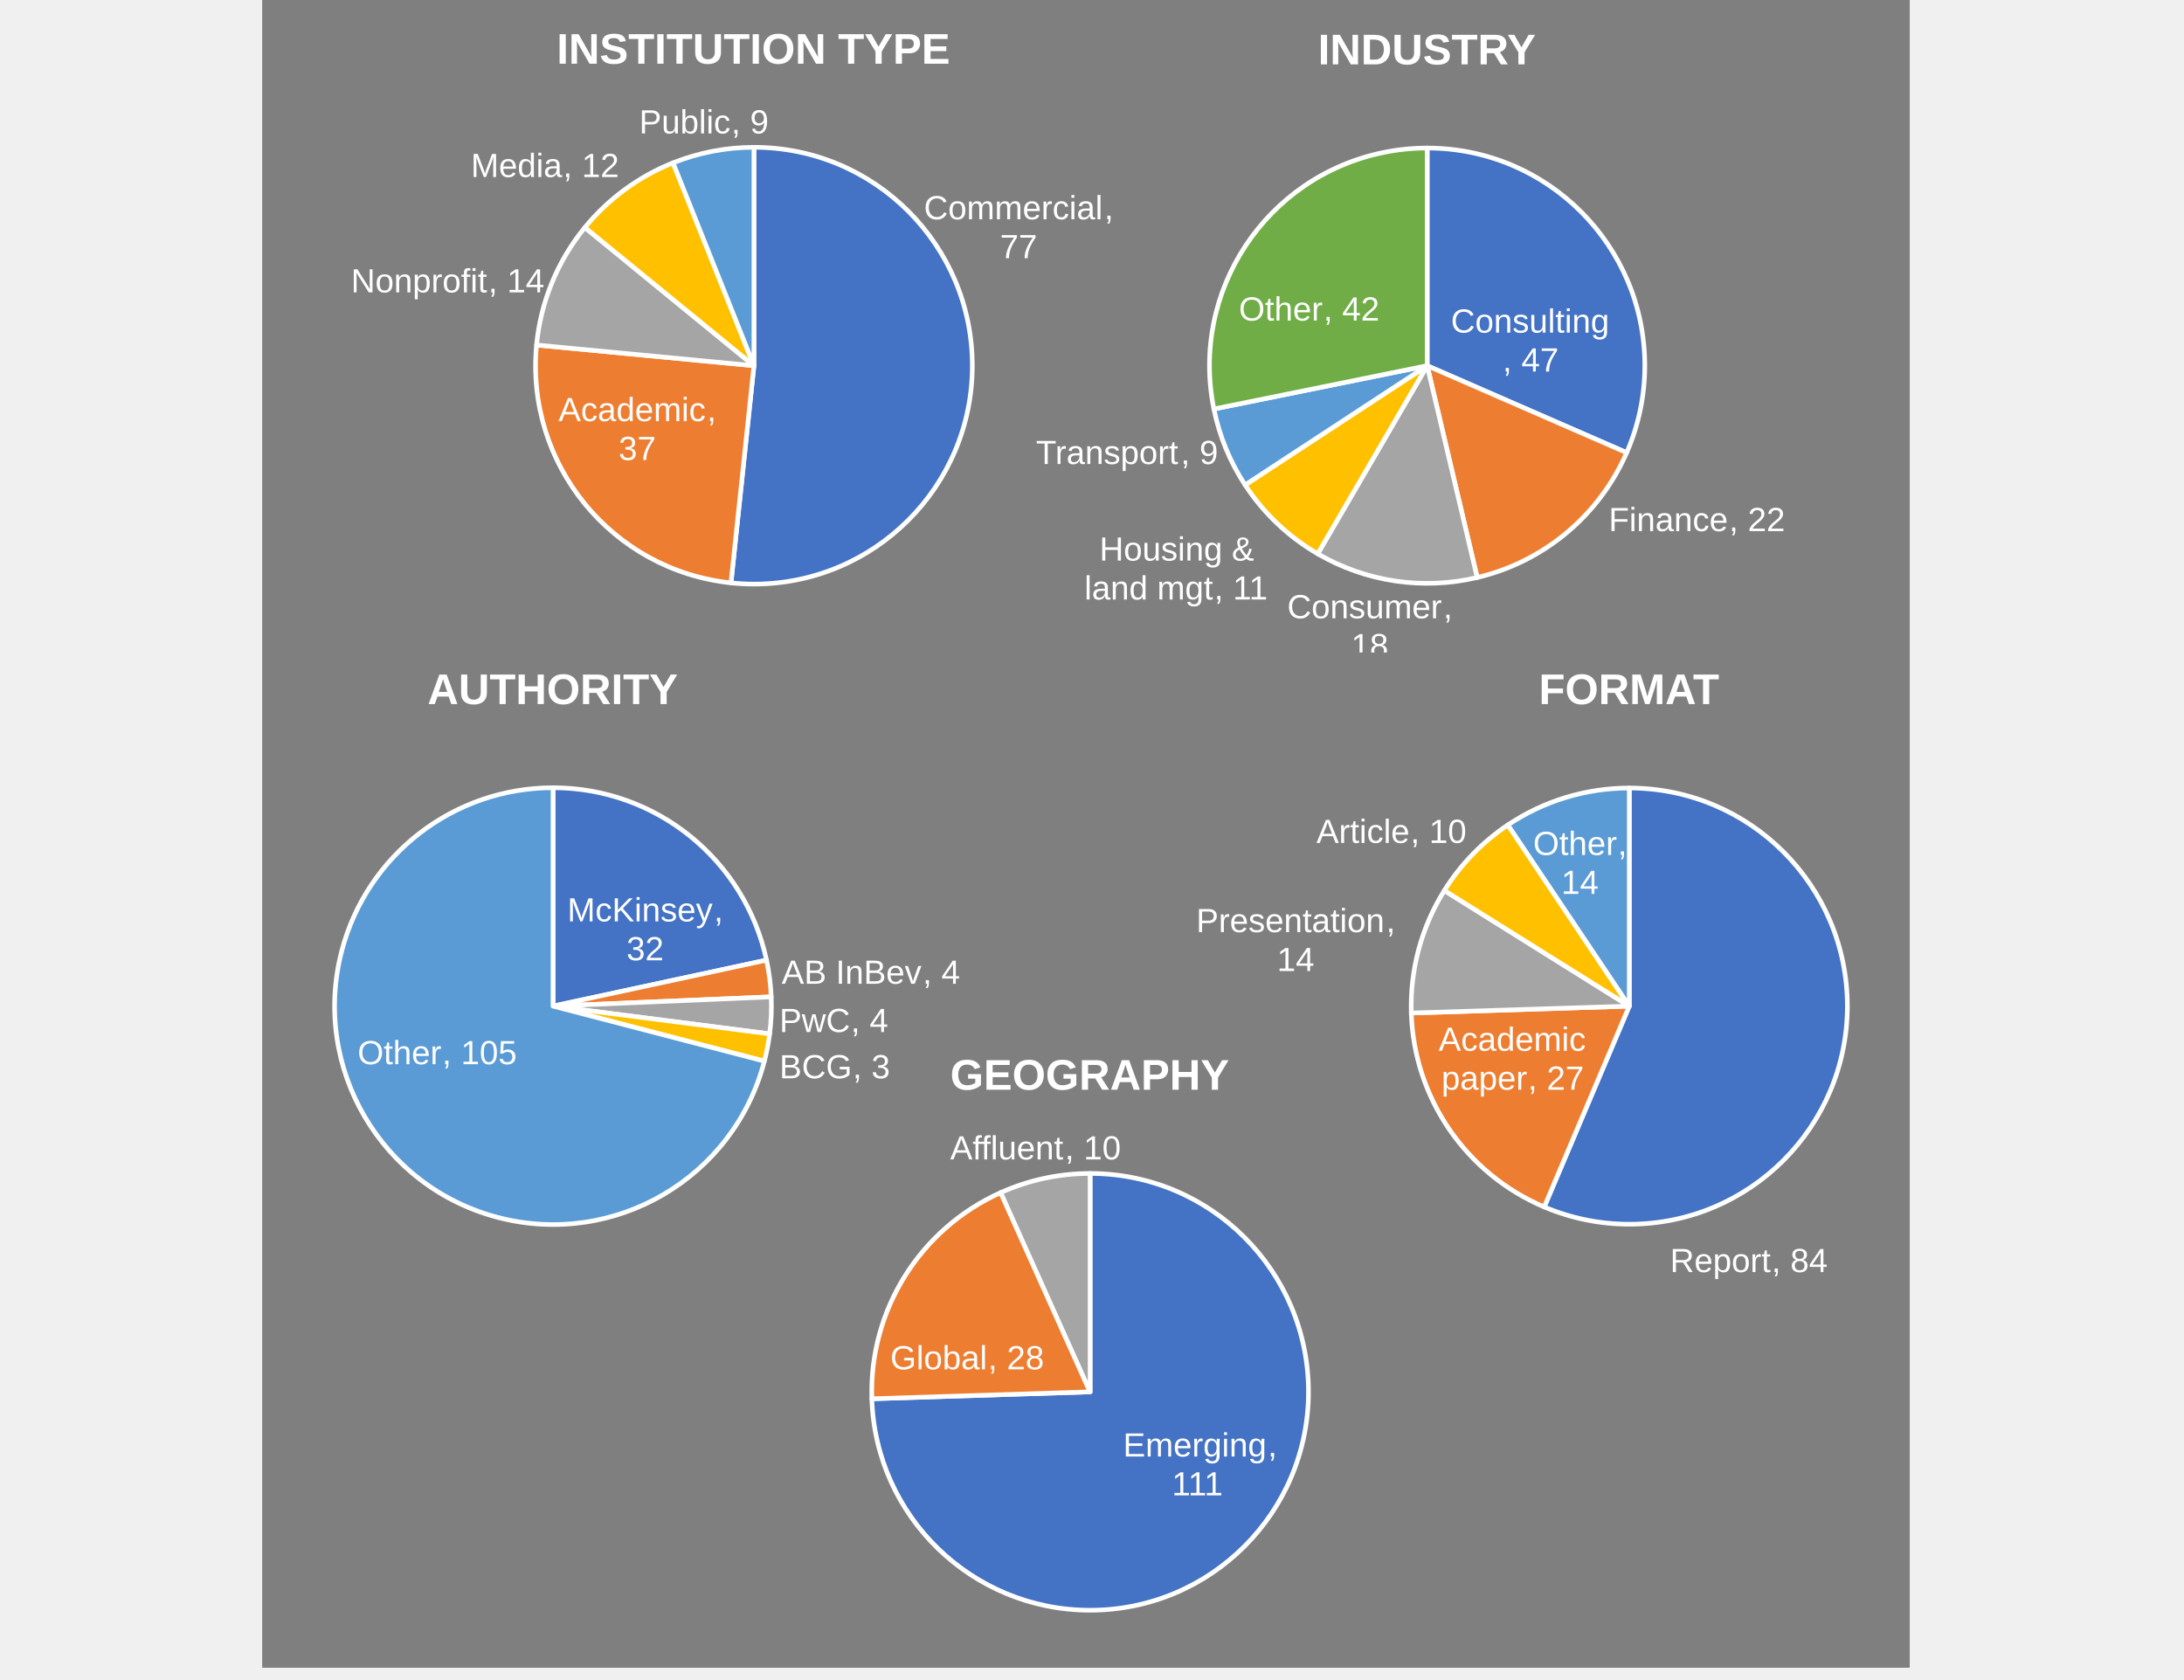
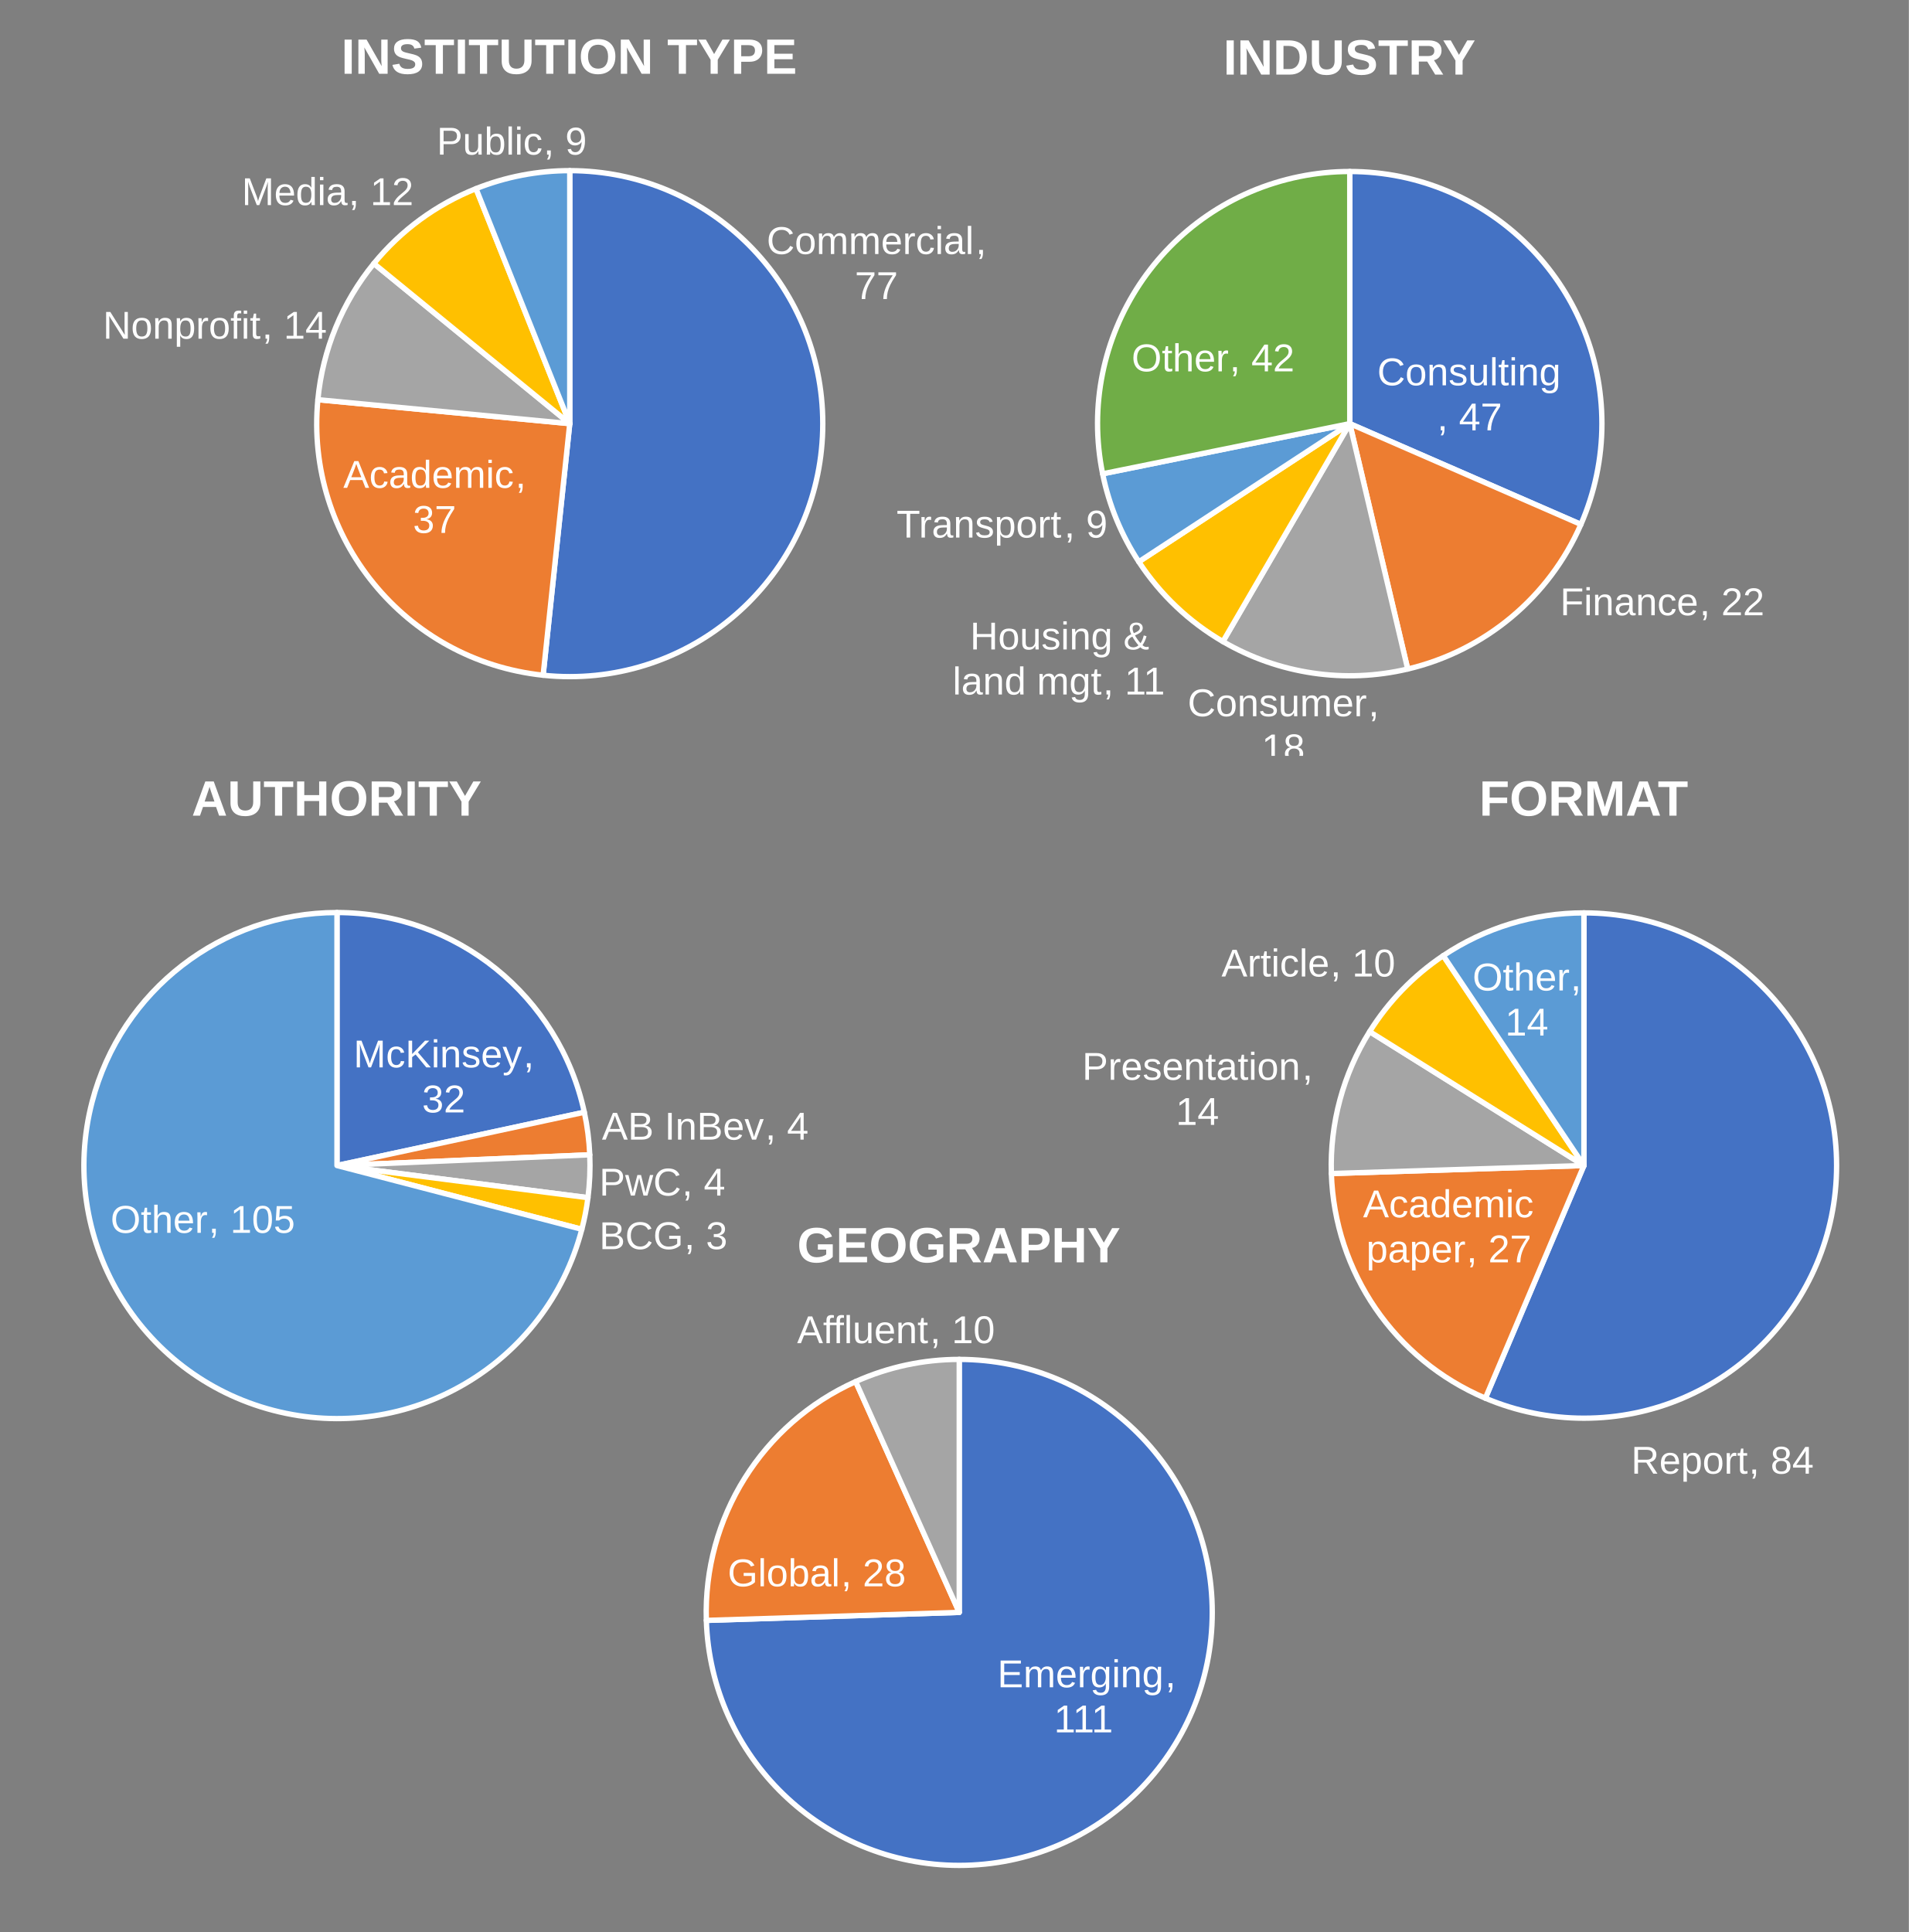
- <svg xmlns="http://www.w3.org/2000/svg" width="3257" height="2505" xml:space="preserve" overflow="hidden">
-   <defs>
+ <svg xmlns="http://www.w3.org/2000/svg" width="650.081mm" height="658.019mm" viewBox="0 0 650.081 658.019" version="1.1" id="svg1">
+   <defs id="defs1">
    <clipPath id="clip0">
-       <rect x="-382" y="134" width="3257" height="2505" />
+       <rect x="-382" y="134" width="3257" height="2505" id="rect1" />
    </clipPath>
    <clipPath id="clip1">
-       <rect x="918" y="135" width="1655" height="972" />
+       <rect x="918" y="135" width="1655" height="972" id="rect2" />
+     </clipPath>
+     <clipPath id="clip0-2">
+       <rect x="-382" y="134" width="3257" height="2505" id="rect1-4" />
+     </clipPath>
+     <clipPath id="clip1-5">
+       <rect x="918" y="135" width="1655" height="972" id="rect2-5" />
    </clipPath>
  </defs>
-   <g clip-path="url(#clip0)" transform="translate(382 -134)">
-     <rect x="9" y="134" width="2457" height="2487" fill="#7F7F7F" />
-     <g>
-       <path d="M1746.33 354.766C1925.58 354.766 2070.9 500.08 2070.9 679.334 2070.9 723.973 2061.69 768.132 2043.85 809.051L1746.33 679.334Z" stroke="#FFFFFF" stroke-width="6.875" stroke-linejoin="round" stroke-miterlimit="10" fill="#4472C4" fill-rule="evenodd" />
-     </g>
-     <g>
-       <path d="M2043.85 809.051C2003 902.742 1920.4 971.718 1820.93 995.211L1746.33 679.334Z" stroke="#FFFFFF" stroke-width="6.875" stroke-linejoin="round" stroke-miterlimit="10" fill="#ED7D31" fill-rule="evenodd" />
-     </g>
-     <g>
-       <path d="M1820.93 995.211C1740.04 1014.32 1654.9 1001.66 1583.06 959.846L1746.33 679.334Z" stroke="#FFFFFF" stroke-width="6.875" stroke-linejoin="round" stroke-miterlimit="10" fill="#A5A5A5" fill-rule="evenodd" />
-     </g>
-     <g>
-       <path d="M1583.06 959.846C1539.49 934.487 1502.43 899.329 1474.81 857.157L1746.33 679.334Z" stroke="#FFFFFF" stroke-width="6.875" stroke-linejoin="round" stroke-miterlimit="10" fill="#FFC000" fill-rule="evenodd" />
-     </g>
-     <g>
-       <path d="M1474.81 857.157C1452.24 822.704 1436.44 784.272 1428.25 743.912L1746.33 679.334Z" stroke="#FFFFFF" stroke-width="6.875" stroke-linejoin="round" stroke-miterlimit="10" fill="#5B9BD5" fill-rule="evenodd" />
-     </g>
-     <g>
-       <path d="M1428.25 743.912C1392.58 568.241 1506.08 396.92 1681.75 361.255 1703.01 356.939 1724.64 354.765 1746.33 354.765L1746.33 679.334Z" stroke="#FFFFFF" stroke-width="6.875" stroke-linejoin="round" stroke-miterlimit="10" fill="#70AD47" fill-rule="evenodd" />
-     </g>
-     <g>
-       <text fill="#FFFFFF" font-family="Arial,Arial_MSFontService,sans-serif" font-weight="400" font-size="50" transform="matrix(1 0 0 1 1781.72 630)">Consulting</text>
-     </g>
-     <g>
-       <text fill="#FFFFFF" font-family="Arial,Arial_MSFontService,sans-serif" font-weight="400" font-size="50" transform="matrix(1 0 0 1 1858.82 688)">, </text>
-     </g>
-     <g>
-       <text fill="#FFFFFF" font-family="Arial,Arial_MSFontService,sans-serif" font-weight="400" font-size="50" transform="matrix(1 0 0 1 1886.82 688)">47</text>
-     </g>
-     <g>
-       <text fill="#FFFFFF" font-family="Arial,Arial_MSFontService,sans-serif" font-weight="400" font-size="50" transform="matrix(1 0 0 1 2017.07 926)">Finance</text>
-     </g>
-     <g>
-       <text fill="#FFFFFF" font-family="Arial,Arial_MSFontService,sans-serif" font-weight="400" font-size="50" transform="matrix(1 0 0 1 2196.48 926)">, </text>
-     </g>
-     <g>
-       <text fill="#FFFFFF" font-family="Arial,Arial_MSFontService,sans-serif" font-weight="400" font-size="50" transform="matrix(1 0 0 1 2224.49 926)">22</text>
-     </g>
-     <g>
-       <text fill="#FFFFFF" font-family="Arial,Arial_MSFontService,sans-serif" font-weight="400" font-size="50" transform="matrix(1 0 0 1 1537.66 1056)">Consumer</text>
-     </g>
-     <g>
-       <text fill="#FFFFFF" font-family="Arial,Arial_MSFontService,sans-serif" font-weight="400" font-size="50" transform="matrix(1 0 0 1 1770.29 1056)">, </text>
-     </g>
-     <g clip-path="url(#clip1)">
-       <text fill="#FFFFFF" font-family="Arial,Arial_MSFontService,sans-serif" font-weight="400" font-size="50" transform="matrix(1 0 0 1 1632.93 1114)">18</text>
-     </g>
-     <g>
-       <text fill="#FFFFFF" font-family="Arial,Arial_MSFontService,sans-serif" font-weight="400" font-size="50" transform="matrix(1 0 0 1 1257.6 970)">Housing &amp; </text>
-     </g>
-     <g>
-       <text fill="#FFFFFF" font-family="Arial,Arial_MSFontService,sans-serif" font-weight="400" font-size="50" transform="matrix(1 0 0 1 1235.16 1028)">land mgt</text>
-     </g>
-     <g>
-       <text fill="#FFFFFF" font-family="Arial,Arial_MSFontService,sans-serif" font-weight="400" font-size="50" transform="matrix(1 0 0 1 1428.58 1028)">, </text>
-     </g>
-     <g>
-       <text fill="#FFFFFF" font-family="Arial,Arial_MSFontService,sans-serif" font-weight="400" font-size="50" transform="matrix(1 0 0 1 1456.58 1028)">11</text>
-     </g>
-     <g>
-       <text fill="#FFFFFF" font-family="Arial,Arial_MSFontService,sans-serif" font-weight="400" font-size="50" transform="matrix(1 0 0 1 1162.97 826)">Transport</text>
-     </g>
-     <g>
-       <text fill="#FFFFFF" font-family="Arial,Arial_MSFontService,sans-serif" font-weight="400" font-size="50" transform="matrix(1 0 0 1 1378.78 826)">, </text>
-     </g>
-     <g>
-       <text fill="#FFFFFF" font-family="Arial,Arial_MSFontService,sans-serif" font-weight="400" font-size="50" transform="matrix(1 0 0 1 1406.79 826)">9</text>
-     </g>
-     <g>
-       <text fill="#FFFFFF" font-family="Arial,Arial_MSFontService,sans-serif" font-weight="400" font-size="50" transform="matrix(1 0 0 1 1465.47 612)">Other</text>
-     </g>
-     <g>
-       <text fill="#FFFFFF" font-family="Arial,Arial_MSFontService,sans-serif" font-weight="400" font-size="50" transform="matrix(1 0 0 1 1591.58 612)">, </text>
-     </g>
-     <g>
-       <text fill="#FFFFFF" font-family="Arial,Arial_MSFontService,sans-serif" font-weight="400" font-size="50" transform="matrix(1 0 0 1 1619.59 612)">42</text>
-     </g>
-     <g>
-       <text fill="#FFFFFF" font-family="Arial,Arial_MSFontService,sans-serif" font-weight="700" font-size="64" transform="matrix(1 0 0 1 1583.53 230)">INDUSTRY</text>
-     </g>
-     <g>
-       <path d="M742.356 353.662C922.219 353.662 1068.03 499.47 1068.03 679.334 1068.03 859.198 922.219 1005.01 742.356 1005.01 730.909 1005.01 719.469 1004.4 708.086 1003.2L742.356 679.334Z" stroke="#FFFFFF" stroke-width="6.875" stroke-linejoin="round" stroke-miterlimit="10" fill="#4472C4" fill-rule="evenodd" />
-     </g>
-     <g>
-       <path d="M708.086 1003.2C530.553 984.412 401.235 826.202 418.148 648.48L742.356 679.334Z" stroke="#FFFFFF" stroke-width="6.875" stroke-linejoin="round" stroke-miterlimit="10" fill="#ED7D31" fill-rule="evenodd" />
-     </g>
-     <g>
-       <path d="M418.148 648.48C424.264 584.213 449.343 523.213 490.199 473.228L742.356 679.334Z" stroke="#FFFFFF" stroke-width="6.875" stroke-linejoin="round" stroke-miterlimit="10" fill="#A5A5A5" fill-rule="evenodd" />
-     </g>
-     <g>
-       <path d="M490.2 473.228C525.152 430.467 570.404 397.297 621.702 376.836L742.356 679.334Z" stroke="#FFFFFF" stroke-width="6.875" stroke-linejoin="round" stroke-miterlimit="10" fill="#FFC000" fill-rule="evenodd" />
-     </g>
-     <g>
-       <path d="M621.702 376.835C660.085 361.526 701.031 353.661 742.355 353.661L742.356 679.334Z" stroke="#FFFFFF" stroke-width="6.875" stroke-linejoin="round" stroke-miterlimit="10" fill="#5B9BD5" fill-rule="evenodd" />
-     </g>
-     <g>
-       <text fill="#FFFFFF" font-family="Arial,Arial_MSFontService,sans-serif" font-weight="400" font-size="50" transform="matrix(1 0 0 1 995.77 461)">Commercial</text>
-     </g>
-     <g>
-       <text fill="#FFFFFF" font-family="Arial,Arial_MSFontService,sans-serif" font-weight="400" font-size="50" transform="matrix(1 0 0 1 1264.77 461)">, </text>
-     </g>
-     <g>
-       <text fill="#FFFFFF" font-family="Arial,Arial_MSFontService,sans-serif" font-weight="400" font-size="50" transform="matrix(1 0 0 1 1109.23 519)">77</text>
-     </g>
-     <g>
-       <text fill="#FFFFFF" font-family="Arial,Arial_MSFontService,sans-serif" font-weight="400" font-size="50" transform="matrix(1 0 0 1 450.874 762)">Academic</text>
-     </g>
-     <g>
-       <text fill="#FFFFFF" font-family="Arial,Arial_MSFontService,sans-serif" font-weight="400" font-size="50" transform="matrix(1 0 0 1 672.272 762)">, </text>
-     </g>
-     <g>
-       <text fill="#FFFFFF" font-family="Arial,Arial_MSFontService,sans-serif" font-weight="400" font-size="50" transform="matrix(1 0 0 1 540.524 820)">37</text>
-     </g>
-     <g>
-       <text fill="#FFFFFF" font-family="Arial,Arial_MSFontService,sans-serif" font-weight="400" font-size="50" transform="matrix(1 0 0 1 141.499 570)">Nonprofit</text>
-     </g>
-     <g>
-       <text fill="#FFFFFF" font-family="Arial,Arial_MSFontService,sans-serif" font-weight="400" font-size="50" transform="matrix(1 0 0 1 346.122 570)">, </text>
-     </g>
-     <g>
-       <text fill="#FFFFFF" font-family="Arial,Arial_MSFontService,sans-serif" font-weight="400" font-size="50" transform="matrix(1 0 0 1 374.126 570)">14</text>
-     </g>
-     <g>
-       <text fill="#FFFFFF" font-family="Arial,Arial_MSFontService,sans-serif" font-weight="400" font-size="50" transform="matrix(1 0 0 1 320.249 398)">Media</text>
-     </g>
-     <g>
-       <text fill="#FFFFFF" font-family="Arial,Arial_MSFontService,sans-serif" font-weight="400" font-size="50" transform="matrix(1 0 0 1 457.612 398)">, </text>
-     </g>
-     <g>
-       <text fill="#FFFFFF" font-family="Arial,Arial_MSFontService,sans-serif" font-weight="400" font-size="50" transform="matrix(1 0 0 1 485.616 398)">12</text>
-     </g>
-     <g>
-       <text fill="#FFFFFF" font-family="Arial,Arial_MSFontService,sans-serif" font-weight="400" font-size="50" transform="matrix(1 0 0 1 571.187 333)">Public</text>
-     </g>
-     <g>
-       <text fill="#FFFFFF" font-family="Arial,Arial_MSFontService,sans-serif" font-weight="400" font-size="50" transform="matrix(1 0 0 1 708.526 333)">, </text>
-     </g>
-     <g>
-       <text fill="#FFFFFF" font-family="Arial,Arial_MSFontService,sans-serif" font-weight="400" font-size="50" transform="matrix(1 0 0 1 736.531 333)">9</text>
-     </g>
-     <g>
-       <text fill="#FFFFFF" font-family="Arial,Arial_MSFontService,sans-serif" font-weight="700" font-size="64" transform="matrix(1 0 0 1 448.243 229)">INSTITUTION TYPE</text>
-     </g>
-     <g>
-       <path d="M2047.73 1309.12C2227.35 1309.12 2372.97 1454.74 2372.97 1634.36 2372.97 1813.98 2227.35 1959.6 2047.73 1959.6 2004.15 1959.6 1961.02 1950.84 1920.89 1933.85L2047.73 1634.36Z" stroke="#FFFFFF" stroke-width="6.875" stroke-linejoin="round" stroke-miterlimit="10" fill="#4472C4" fill-rule="evenodd" />
-     </g>
-     <g>
-       <path d="M1920.89 1933.85C1804.06 1884.37 1726.67 1771.46 1722.65 1644.64L2047.73 1634.36Z" stroke="#FFFFFF" stroke-width="6.875" stroke-linejoin="round" stroke-miterlimit="10" fill="#ED7D31" fill-rule="evenodd" />
-     </g>
-     <g>
-       <path d="M1722.65 1644.64C1720.62 1580.2 1737.78 1516.61 1771.95 1461.95L2047.73 1634.36Z" stroke="#FFFFFF" stroke-width="6.875" stroke-linejoin="round" stroke-miterlimit="10" fill="#A5A5A5" fill-rule="evenodd" />
-     </g>
-     <g>
-       <path d="M1771.95 1461.95C1796.28 1423.04 1828.56 1389.72 1866.68 1364.17L2047.73 1634.36Z" stroke="#FFFFFF" stroke-width="6.875" stroke-linejoin="round" stroke-miterlimit="10" fill="#FFC000" fill-rule="evenodd" />
-     </g>
-     <g>
-       <path d="M1866.68 1364.17C1920.24 1328.28 1983.26 1309.12 2047.73 1309.12L2047.73 1634.36Z" stroke="#FFFFFF" stroke-width="6.875" stroke-linejoin="round" stroke-miterlimit="10" fill="#5B9BD5" fill-rule="evenodd" />
-     </g>
-     <g>
-       <text fill="#FFFFFF" font-family="Arial,Arial_MSFontService,sans-serif" font-weight="400" font-size="50" transform="matrix(1 0 0 1 2108.57 2031)">Report</text>
-     </g>
-     <g>
-       <text fill="#FFFFFF" font-family="Arial,Arial_MSFontService,sans-serif" font-weight="400" font-size="50" transform="matrix(1 0 0 1 2259.93 2031)">, </text>
-     </g>
-     <g>
-       <text fill="#FFFFFF" font-family="Arial,Arial_MSFontService,sans-serif" font-weight="400" font-size="50" transform="matrix(1 0 0 1 2287.94 2031)">84</text>
-     </g>
-     <g>
-       <text fill="#FFFFFF" font-family="Arial,Arial_MSFontService,sans-serif" font-weight="400" font-size="50" transform="matrix(1 0 0 1 1763.44 1701)">Academic </text>
-     </g>
-     <g>
-       <text fill="#FFFFFF" font-family="Arial,Arial_MSFontService,sans-serif" font-weight="400" font-size="50" transform="matrix(1 0 0 1 1767.59 1759)">paper</text>
-     </g>
-     <g>
-       <text fill="#FFFFFF" font-family="Arial,Arial_MSFontService,sans-serif" font-weight="400" font-size="50" transform="matrix(1 0 0 1 1896.58 1759)">, </text>
-     </g>
-     <g>
-       <text fill="#FFFFFF" font-family="Arial,Arial_MSFontService,sans-serif" font-weight="400" font-size="50" transform="matrix(1 0 0 1 1924.59 1759)">27</text>
-     </g>
-     <g>
-       <text fill="#FFFFFF" font-family="Arial,Arial_MSFontService,sans-serif" font-weight="400" font-size="50" transform="matrix(1 0 0 1 1401.92 1524)">Presentation</text>
-     </g>
-     <g>
-       <text fill="#FFFFFF" font-family="Arial,Arial_MSFontService,sans-serif" font-weight="400" font-size="50" transform="matrix(1 0 0 1 1685.05 1524)">, </text>
-     </g>
-     <g>
-       <text fill="#FFFFFF" font-family="Arial,Arial_MSFontService,sans-serif" font-weight="400" font-size="50" transform="matrix(1 0 0 1 1522.44 1582)">14</text>
-     </g>
-     <g>
-       <text fill="#FFFFFF" font-family="Arial,Arial_MSFontService,sans-serif" font-weight="400" font-size="50" transform="matrix(1 0 0 1 1581.25 1391)">Article</text>
-     </g>
-     <g>
-       <text fill="#FFFFFF" font-family="Arial,Arial_MSFontService,sans-serif" font-weight="400" font-size="50" transform="matrix(1 0 0 1 1721.34 1391)">, </text>
-     </g>
-     <g>
-       <text fill="#FFFFFF" font-family="Arial,Arial_MSFontService,sans-serif" font-weight="400" font-size="50" transform="matrix(1 0 0 1 1749.34 1391)">10</text>
-     </g>
-     <g>
-       <text fill="#FFFFFF" font-family="Arial,Arial_MSFontService,sans-serif" font-weight="400" font-size="50" transform="matrix(1 0 0 1 1904.38 1409)">Other</text>
-     </g>
-     <g>
-       <text fill="#FFFFFF" font-family="Arial,Arial_MSFontService,sans-serif" font-weight="400" font-size="50" transform="matrix(1 0 0 1 2030.49 1409)">, </text>
-     </g>
-     <g>
-       <text fill="#FFFFFF" font-family="Arial,Arial_MSFontService,sans-serif" font-weight="400" font-size="50" transform="matrix(1 0 0 1 1946.38 1467)">14</text>
-     </g>
-     <g>
-       <text fill="#FFFFFF" font-family="Arial,Arial_MSFontService,sans-serif" font-weight="700" font-size="64" transform="matrix(1 0 0 1 1912.91 1184)">FORMAT</text>
-     </g>
-     <g>
-       <path d="M1243.67 1883.91C1423.54 1883.91 1569.34 2029.72 1569.34 2209.58 1569.34 2389.45 1423.54 2535.25 1243.67 2535.25 1067.82 2535.25 923.724 2395.65 918.163 2219.88L1243.67 2209.58Z" stroke="#FFFFFF" stroke-width="6.875" stroke-linejoin="round" stroke-miterlimit="10" fill="#4472C4" fill-rule="evenodd" />
-     </g>
-     <g>
-       <path d="M918.164 2219.88C913.989 2087.91 989.906 1966.48 1110.37 1912.44L1243.67 2209.58Z" stroke="#FFFFFF" stroke-width="6.875" stroke-linejoin="round" stroke-miterlimit="10" fill="#ED7D31" fill-rule="evenodd" />
-     </g>
-     <g>
-       <path d="M1110.37 1912.44C1152.3 1893.63 1197.72 1883.91 1243.67 1883.91L1243.67 2209.58Z" stroke="#FFFFFF" stroke-width="6.875" stroke-linejoin="round" stroke-miterlimit="10" fill="#A5A5A5" fill-rule="evenodd" />
-     </g>
-     <g>
-       <text fill="#FFFFFF" font-family="Arial,Arial_MSFontService,sans-serif" font-weight="400" font-size="50" transform="matrix(1 0 0 1 1292.82 2306)">Emerging</text>
-     </g>
-     <g>
-       <text fill="#FFFFFF" font-family="Arial,Arial_MSFontService,sans-serif" font-weight="400" font-size="50" transform="matrix(1 0 0 1 1508.65 2306)">, </text>
-     </g>
-     <g>
-       <text fill="#FFFFFF" font-family="Arial,Arial_MSFontService,sans-serif" font-weight="400" font-size="50" transform="matrix(1 0 0 1 1365.67 2364)">111</text>
-     </g>
-     <g>
-       <text fill="#FFFFFF" font-family="Arial,Arial_MSFontService,sans-serif" font-weight="400" font-size="50" transform="matrix(1 0 0 1 945.631 2176)">Global</text>
-     </g>
-     <g>
-       <text fill="#FFFFFF" font-family="Arial,Arial_MSFontService,sans-serif" font-weight="400" font-size="50" transform="matrix(1 0 0 1 1091.4 2176)">, </text>
-     </g>
-     <g>
-       <text fill="#FFFFFF" font-family="Arial,Arial_MSFontService,sans-serif" font-weight="400" font-size="50" transform="matrix(1 0 0 1 1119.41 2176)">28</text>
-     </g>
-     <g>
-       <text fill="#FFFFFF" font-family="Arial,Arial_MSFontService,sans-serif" font-weight="400" font-size="50" transform="matrix(1 0 0 1 1035.01 1863)">Affluent</text>
-     </g>
-     <g>
-       <text fill="#FFFFFF" font-family="Arial,Arial_MSFontService,sans-serif" font-weight="400" font-size="50" transform="matrix(1 0 0 1 1205.99 1863)">, </text>
-     </g>
-     <g>
-       <text fill="#FFFFFF" font-family="Arial,Arial_MSFontService,sans-serif" font-weight="400" font-size="50" transform="matrix(1 0 0 1 1233.99 1863)">10</text>
-     </g>
-     <g>
-       <text fill="#FFFFFF" font-family="Arial,Arial_MSFontService,sans-serif" font-weight="700" font-size="64" transform="matrix(1 0 0 1 1035.08 1759)">GEOGRAPHY</text>
-     </g>
-     <g>
-       <path d="M442.738 1308.69C596.161 1308.69 728.777 1415.77 761.1 1565.75L442.738 1634.36Z" stroke="#FFFFFF" stroke-width="6.875" stroke-linejoin="round" stroke-miterlimit="10" fill="#4472C4" fill-rule="evenodd" />
-     </g>
-     <g>
-       <path d="M761.1 1565.75C764.986 1583.78 767.333 1602.11 768.116 1620.54L442.738 1634.36Z" stroke="#FFFFFF" stroke-width="6.875" stroke-linejoin="round" stroke-miterlimit="10" fill="#ED7D31" fill-rule="evenodd" />
-     </g>
-     <g>
-       <path d="M768.116 1620.54C768.899 1638.97 768.115 1657.43 765.772 1675.73L442.738 1634.36Z" stroke="#FFFFFF" stroke-width="6.875" stroke-linejoin="round" stroke-miterlimit="10" fill="#A5A5A5" fill-rule="evenodd" />
-     </g>
-     <g>
-       <path d="M765.772 1675.73C764.015 1689.44 761.387 1703.04 757.901 1716.42L442.738 1634.36Z" stroke="#FFFFFF" stroke-width="6.875" stroke-linejoin="round" stroke-miterlimit="10" fill="#FFC000" fill-rule="evenodd" />
-     </g>
-     <g>
-       <path d="M757.902 1716.42C712.58 1890.48 534.736 1994.85 360.676 1949.52 186.616 1904.2 82.253 1726.36 127.574 1552.3 164.932 1408.82 294.48 1308.69 442.738 1308.69L442.738 1634.36Z" stroke="#FFFFFF" stroke-width="6.875" stroke-linejoin="round" stroke-miterlimit="10" fill="#5B9BD5" fill-rule="evenodd" />
-     </g>
-     <g>
-       <text fill="#FFFFFF" font-family="Arial,Arial_MSFontService,sans-serif" font-weight="400" font-size="50" transform="matrix(1 0 0 1 464.069 1508)">McKinsey</text>
-     </g>
-     <g>
-       <text fill="#FFFFFF" font-family="Arial,Arial_MSFontService,sans-serif" font-weight="400" font-size="50" transform="matrix(1 0 0 1 682.625 1508)">, </text>
-     </g>
-     <g>
-       <text fill="#FFFFFF" font-family="Arial,Arial_MSFontService,sans-serif" font-weight="400" font-size="50" transform="matrix(1 0 0 1 552.298 1566)">32</text>
-     </g>
-     <g>
-       <text fill="#FFFFFF" font-family="Arial,Arial_MSFontService,sans-serif" font-weight="400" font-size="50" transform="matrix(1 0 0 1 783.757 1601)">AB InBev</text>
-     </g>
-     <g>
-       <text fill="#FFFFFF" font-family="Arial,Arial_MSFontService,sans-serif" font-weight="400" font-size="50" transform="matrix(1 0 0 1 993.925 1601)">, </text>
-     </g>
-     <g>
-       <text fill="#FFFFFF" font-family="Arial,Arial_MSFontService,sans-serif" font-weight="400" font-size="50" transform="matrix(1 0 0 1 1021.93 1601)">4</text>
-     </g>
-     <g>
-       <text fill="#FFFFFF" font-family="Arial,Arial_MSFontService,sans-serif" font-weight="400" font-size="50" transform="matrix(1 0 0 1 780.319 1673)">PwC</text>
-     </g>
-     <g>
-       <text fill="#FFFFFF" font-family="Arial,Arial_MSFontService,sans-serif" font-weight="400" font-size="50" transform="matrix(1 0 0 1 886.767 1673)">, </text>
-     </g>
-     <g>
-       <text fill="#FFFFFF" font-family="Arial,Arial_MSFontService,sans-serif" font-weight="400" font-size="50" transform="matrix(1 0 0 1 914.771 1673)">4</text>
-     </g>
-     <g>
-       <text fill="#FFFFFF" font-family="Arial,Arial_MSFontService,sans-serif" font-weight="400" font-size="50" transform="matrix(1 0 0 1 780.319 1742)">BCG</text>
-     </g>
-     <g>
-       <text fill="#FFFFFF" font-family="Arial,Arial_MSFontService,sans-serif" font-weight="400" font-size="50" transform="matrix(1 0 0 1 889.563 1742)">, </text>
-     </g>
-     <g>
-       <text fill="#FFFFFF" font-family="Arial,Arial_MSFontService,sans-serif" font-weight="400" font-size="50" transform="matrix(1 0 0 1 917.567 1742)">3</text>
-     </g>
-     <g>
-       <text fill="#FFFFFF" font-family="Arial,Arial_MSFontService,sans-serif" font-weight="400" font-size="50" transform="matrix(1 0 0 1 151.257 1721)">Other</text>
-     </g>
-     <g>
-       <text fill="#FFFFFF" font-family="Arial,Arial_MSFontService,sans-serif" font-weight="400" font-size="50" transform="matrix(1 0 0 1 277.367 1721)">, </text>
-     </g>
-     <g>
-       <text fill="#FFFFFF" font-family="Arial,Arial_MSFontService,sans-serif" font-weight="400" font-size="50" transform="matrix(1 0 0 1 305.371 1721)">105</text>
-     </g>
-     <g>
-       <text fill="#FFFFFF" font-family="Arial,Arial_MSFontService,sans-serif" font-weight="700" font-size="64" transform="matrix(1 0 0 1 255.6 1184)">AUTHORITY</text>
+   <g id="layer1" transform="translate(251.8833,166.9521)">
+     <g clip-path="url(#clip0-2)" transform="matrix(0.2645833,0,0,0.2645833,-254.2646,-202.4062)" id="g106">
+       <rect x="9" y="134" width="2457" height="2487" fill="#7f7f7f" id="rect3" />
+       <g id="g3">
+         <path d="m 1746.33,354.766 c 179.25,0 324.57,145.314 324.57,324.568 0,44.639 -9.21,88.798 -27.05,129.717 L 1746.33,679.334 Z" stroke="#ffffff" stroke-width="6.875" stroke-linejoin="round" stroke-miterlimit="10" fill="#4472c4" fill-rule="evenodd" id="path3" />
+       </g>
+       <g id="g4">
+         <path d="M 2043.85,809.051 C 2003,902.742 1920.4,971.718 1820.93,995.211 l -74.6,-315.877 z" stroke="#ffffff" stroke-width="6.875" stroke-linejoin="round" stroke-miterlimit="10" fill="#ed7d31" fill-rule="evenodd" id="path4" />
+       </g>
+       <g id="g5">
+         <path d="m 1820.93,995.211 c -80.89,19.109 -166.03,6.449 -237.87,-35.365 l 163.27,-280.512 z" stroke="#ffffff" stroke-width="6.875" stroke-linejoin="round" stroke-miterlimit="10" fill="#a5a5a5" fill-rule="evenodd" id="path5" />
+       </g>
+       <g id="g6">
+         <path d="m 1583.06,959.846 c -43.57,-25.359 -80.63,-60.517 -108.25,-102.689 l 271.52,-177.823 z" stroke="#ffffff" stroke-width="6.875" stroke-linejoin="round" stroke-miterlimit="10" fill="#ffc000" fill-rule="evenodd" id="path6" />
+       </g>
+       <g id="g7">
+         <path d="m 1474.81,857.157 c -22.57,-34.453 -38.37,-72.885 -46.56,-113.245 l 318.08,-64.578 z" stroke="#ffffff" stroke-width="6.875" stroke-linejoin="round" stroke-miterlimit="10" fill="#5b9bd5" fill-rule="evenodd" id="path7" />
+       </g>
+       <g id="g8">
+         <path d="m 1428.25,743.912 c -35.67,-175.671 77.83,-346.992 253.5,-382.657 21.26,-4.316 42.89,-6.49 64.58,-6.49 v 324.569 z" stroke="#ffffff" stroke-width="6.875" stroke-linejoin="round" stroke-miterlimit="10" fill="#70ad47" fill-rule="evenodd" id="path8" />
+       </g>
+       <g id="g9">
+         <text fill="#ffffff" font-family="Arial, Arial_MSFontService, sans-serif" font-weight="400" font-size="50px" transform="translate(1781.72,630)" id="text8">Consulting</text>
+       </g>
+       <g id="g10">
+         <text fill="#ffffff" font-family="Arial, Arial_MSFontService, sans-serif" font-weight="400" font-size="50px" transform="translate(1858.82,688)" id="text9">,</text>
+       </g>
+       <g id="g11">
+         <text fill="#ffffff" font-family="Arial, Arial_MSFontService, sans-serif" font-weight="400" font-size="50px" transform="translate(1886.82,688)" id="text10">47</text>
+       </g>
+       <g id="g12">
+         <text fill="#ffffff" font-family="Arial, Arial_MSFontService, sans-serif" font-weight="400" font-size="50px" transform="translate(2017.07,926)" id="text11">Finance</text>
+       </g>
+       <g id="g13">
+         <text fill="#ffffff" font-family="Arial, Arial_MSFontService, sans-serif" font-weight="400" font-size="50px" transform="translate(2196.48,926)" id="text12">,</text>
+       </g>
+       <g id="g14">
+         <text fill="#ffffff" font-family="Arial, Arial_MSFontService, sans-serif" font-weight="400" font-size="50px" transform="translate(2224.49,926)" id="text13">22</text>
+       </g>
+       <g id="g15">
+         <text fill="#ffffff" font-family="Arial, Arial_MSFontService, sans-serif" font-weight="400" font-size="50px" transform="translate(1537.66,1056)" id="text14">Consumer</text>
+       </g>
+       <g id="g16">
+         <text fill="#ffffff" font-family="Arial, Arial_MSFontService, sans-serif" font-weight="400" font-size="50px" transform="translate(1770.29,1056)" id="text15">,</text>
+       </g>
+       <g clip-path="url(#clip1-5)" id="g17">
+         <text fill="#ffffff" font-family="Arial, Arial_MSFontService, sans-serif" font-weight="400" font-size="50px" transform="translate(1632.93,1114)" id="text16">18</text>
+       </g>
+       <g id="g18">
+         <text fill="#ffffff" font-family="Arial, Arial_MSFontService, sans-serif" font-weight="400" font-size="50px" transform="translate(1257.6,970)" id="text17">Housing &amp;</text>
+       </g>
+       <g id="g19">
+         <text fill="#ffffff" font-family="Arial, Arial_MSFontService, sans-serif" font-weight="400" font-size="50px" transform="translate(1235.16,1028)" id="text18">land mgt</text>
+       </g>
+       <g id="g20">
+         <text fill="#ffffff" font-family="Arial, Arial_MSFontService, sans-serif" font-weight="400" font-size="50px" transform="translate(1428.58,1028)" id="text19">,</text>
+       </g>
+       <g id="g21">
+         <text fill="#ffffff" font-family="Arial, Arial_MSFontService, sans-serif" font-weight="400" font-size="50px" transform="translate(1456.58,1028)" id="text20">11</text>
+       </g>
+       <g id="g22">
+         <text fill="#ffffff" font-family="Arial, Arial_MSFontService, sans-serif" font-weight="400" font-size="50px" transform="translate(1162.97,826)" id="text21">Transport</text>
+       </g>
+       <g id="g23">
+         <text fill="#ffffff" font-family="Arial, Arial_MSFontService, sans-serif" font-weight="400" font-size="50px" transform="translate(1378.78,826)" id="text22">,</text>
+       </g>
+       <g id="g24">
+         <text fill="#ffffff" font-family="Arial, Arial_MSFontService, sans-serif" font-weight="400" font-size="50px" transform="translate(1406.79,826)" id="text23">9</text>
+       </g>
+       <g id="g25">
+         <text fill="#ffffff" font-family="Arial, Arial_MSFontService, sans-serif" font-weight="400" font-size="50px" transform="translate(1465.47,612)" id="text24">Other</text>
+       </g>
+       <g id="g26">
+         <text fill="#ffffff" font-family="Arial, Arial_MSFontService, sans-serif" font-weight="400" font-size="50px" transform="translate(1591.58,612)" id="text25">,</text>
+       </g>
+       <g id="g27">
+         <text fill="#ffffff" font-family="Arial, Arial_MSFontService, sans-serif" font-weight="400" font-size="50px" transform="translate(1619.59,612)" id="text26">42</text>
+       </g>
+       <g id="g28">
+         <text fill="#ffffff" font-family="Arial, Arial_MSFontService, sans-serif" font-weight="700" font-size="64px" transform="translate(1583.53,230)" id="text27">INDUSTRY</text>
+       </g>
+       <g id="g29">
+         <path d="m 742.356,353.662 c 179.863,0 325.674,145.808 325.674,325.672 0,179.864 -145.811,325.676 -325.674,325.676 -11.447,0 -22.887,-0.61 -34.27,-1.81 l 34.27,-323.866 z" stroke="#ffffff" stroke-width="6.875" stroke-linejoin="round" stroke-miterlimit="10" fill="#4472c4" fill-rule="evenodd" id="path28" />
+       </g>
+       <g id="g30">
+         <path d="M 708.086,1003.2 C 530.553,984.412 401.235,826.202 418.148,648.48 l 324.208,30.854 z" stroke="#ffffff" stroke-width="6.875" stroke-linejoin="round" stroke-miterlimit="10" fill="#ed7d31" fill-rule="evenodd" id="path29" />
+       </g>
+       <g id="g31">
+         <path d="m 418.148,648.48 c 6.116,-64.267 31.195,-125.267 72.051,-175.252 l 252.157,206.106 z" stroke="#ffffff" stroke-width="6.875" stroke-linejoin="round" stroke-miterlimit="10" fill="#a5a5a5" fill-rule="evenodd" id="path30" />
+       </g>
+       <g id="g32">
+         <path d="m 490.2,473.228 c 34.952,-42.761 80.204,-75.931 131.502,-96.392 l 120.654,302.498 z" stroke="#ffffff" stroke-width="6.875" stroke-linejoin="round" stroke-miterlimit="10" fill="#ffc000" fill-rule="evenodd" id="path31" />
+       </g>
+       <g id="g33">
+         <path d="m 621.702,376.835 c 38.383,-15.309 79.329,-23.174 120.653,-23.174 l 10e-4,325.673 z" stroke="#ffffff" stroke-width="6.875" stroke-linejoin="round" stroke-miterlimit="10" fill="#5b9bd5" fill-rule="evenodd" id="path32" />
+       </g>
+       <g id="g34">
+         <text fill="#ffffff" font-family="Arial, Arial_MSFontService, sans-serif" font-weight="400" font-size="50px" transform="translate(995.77,461)" id="text33">Commercial</text>
+       </g>
+       <g id="g35">
+         <text fill="#ffffff" font-family="Arial, Arial_MSFontService, sans-serif" font-weight="400" font-size="50px" transform="translate(1264.77,461)" id="text34">,</text>
+       </g>
+       <g id="g36">
+         <text fill="#ffffff" font-family="Arial, Arial_MSFontService, sans-serif" font-weight="400" font-size="50px" transform="translate(1109.23,519)" id="text35">77</text>
+       </g>
+       <g id="g37">
+         <text fill="#ffffff" font-family="Arial, Arial_MSFontService, sans-serif" font-weight="400" font-size="50px" transform="translate(450.874,762)" id="text36">Academic</text>
+       </g>
+       <g id="g38">
+         <text fill="#ffffff" font-family="Arial, Arial_MSFontService, sans-serif" font-weight="400" font-size="50px" transform="translate(672.272,762)" id="text37">,</text>
+       </g>
+       <g id="g39">
+         <text fill="#ffffff" font-family="Arial, Arial_MSFontService, sans-serif" font-weight="400" font-size="50px" transform="translate(540.524,820)" id="text38">37</text>
+       </g>
+       <g id="g40">
+         <text fill="#ffffff" font-family="Arial, Arial_MSFontService, sans-serif" font-weight="400" font-size="50px" transform="translate(141.499,570)" id="text39">Nonprofit</text>
+       </g>
+       <g id="g41">
+         <text fill="#ffffff" font-family="Arial, Arial_MSFontService, sans-serif" font-weight="400" font-size="50px" transform="translate(346.122,570)" id="text40">,</text>
+       </g>
+       <g id="g42">
+         <text fill="#ffffff" font-family="Arial, Arial_MSFontService, sans-serif" font-weight="400" font-size="50px" transform="translate(374.126,570)" id="text41">14</text>
+       </g>
+       <g id="g43">
+         <text fill="#ffffff" font-family="Arial, Arial_MSFontService, sans-serif" font-weight="400" font-size="50px" transform="translate(320.249,398)" id="text42">Media</text>
+       </g>
+       <g id="g44">
+         <text fill="#ffffff" font-family="Arial, Arial_MSFontService, sans-serif" font-weight="400" font-size="50px" transform="translate(457.612,398)" id="text43">,</text>
+       </g>
+       <g id="g45">
+         <text fill="#ffffff" font-family="Arial, Arial_MSFontService, sans-serif" font-weight="400" font-size="50px" transform="translate(485.616,398)" id="text44">12</text>
+       </g>
+       <g id="g46">
+         <text fill="#ffffff" font-family="Arial, Arial_MSFontService, sans-serif" font-weight="400" font-size="50px" transform="translate(571.187,333)" id="text45">Public</text>
+       </g>
+       <g id="g47">
+         <text fill="#ffffff" font-family="Arial, Arial_MSFontService, sans-serif" font-weight="400" font-size="50px" transform="translate(708.526,333)" id="text46">,</text>
+       </g>
+       <g id="g48">
+         <text fill="#ffffff" font-family="Arial, Arial_MSFontService, sans-serif" font-weight="400" font-size="50px" transform="translate(736.531,333)" id="text47">9</text>
+       </g>
+       <g id="g49">
+         <text fill="#ffffff" font-family="Arial, Arial_MSFontService, sans-serif" font-weight="700" font-size="64px" transform="translate(448.243,229)" id="text48">INSTITUTION TYPE</text>
+       </g>
+       <g id="g50">
+         <path d="m 2047.73,1309.12 c 179.62,0 325.24,145.62 325.24,325.24 0,179.62 -145.62,325.24 -325.24,325.24 -43.58,0 -86.71,-8.76 -126.84,-25.75 l 126.84,-299.49 z" stroke="#ffffff" stroke-width="6.875" stroke-linejoin="round" stroke-miterlimit="10" fill="#4472c4" fill-rule="evenodd" id="path49" />
+       </g>
+       <g id="g51">
+         <path d="m 1920.89,1933.85 c -116.83,-49.48 -194.22,-162.39 -198.24,-289.21 l 325.08,-10.28 z" stroke="#ffffff" stroke-width="6.875" stroke-linejoin="round" stroke-miterlimit="10" fill="#ed7d31" fill-rule="evenodd" id="path50" />
+       </g>
+       <g id="g52">
+         <path d="m 1722.65,1644.64 c -2.03,-64.44 15.13,-128.03 49.3,-182.69 l 275.78,172.41 z" stroke="#ffffff" stroke-width="6.875" stroke-linejoin="round" stroke-miterlimit="10" fill="#a5a5a5" fill-rule="evenodd" id="path51" />
+       </g>
+       <g id="g53">
+         <path d="m 1771.95,1461.95 c 24.33,-38.91 56.61,-72.23 94.73,-97.78 l 181.05,270.19 z" stroke="#ffffff" stroke-width="6.875" stroke-linejoin="round" stroke-miterlimit="10" fill="#ffc000" fill-rule="evenodd" id="path52" />
+       </g>
+       <g id="g54">
+         <path d="m 1866.68,1364.17 c 53.56,-35.89 116.58,-55.05 181.05,-55.05 v 325.24 z" stroke="#ffffff" stroke-width="6.875" stroke-linejoin="round" stroke-miterlimit="10" fill="#5b9bd5" fill-rule="evenodd" id="path53" />
+       </g>
+       <g id="g55">
+         <text fill="#ffffff" font-family="Arial, Arial_MSFontService, sans-serif" font-weight="400" font-size="50px" transform="translate(2108.57,2031)" id="text54">Report</text>
+       </g>
+       <g id="g56">
+         <text fill="#ffffff" font-family="Arial, Arial_MSFontService, sans-serif" font-weight="400" font-size="50px" transform="translate(2259.93,2031)" id="text55">,</text>
+       </g>
+       <g id="g57">
+         <text fill="#ffffff" font-family="Arial, Arial_MSFontService, sans-serif" font-weight="400" font-size="50px" transform="translate(2287.94,2031)" id="text56">84</text>
+       </g>
+       <g id="g58">
+         <text fill="#ffffff" font-family="Arial, Arial_MSFontService, sans-serif" font-weight="400" font-size="50px" transform="translate(1763.44,1701)" id="text57">Academic</text>
+       </g>
+       <g id="g59">
+         <text fill="#ffffff" font-family="Arial, Arial_MSFontService, sans-serif" font-weight="400" font-size="50px" transform="translate(1767.59,1759)" id="text58">paper</text>
+       </g>
+       <g id="g60">
+         <text fill="#ffffff" font-family="Arial, Arial_MSFontService, sans-serif" font-weight="400" font-size="50px" transform="translate(1896.58,1759)" id="text59">,</text>
+       </g>
+       <g id="g61">
+         <text fill="#ffffff" font-family="Arial, Arial_MSFontService, sans-serif" font-weight="400" font-size="50px" transform="translate(1924.59,1759)" id="text60">27</text>
+       </g>
+       <g id="g62">
+         <text fill="#ffffff" font-family="Arial, Arial_MSFontService, sans-serif" font-weight="400" font-size="50px" transform="translate(1401.92,1524)" id="text61">Presentation</text>
+       </g>
+       <g id="g63">
+         <text fill="#ffffff" font-family="Arial, Arial_MSFontService, sans-serif" font-weight="400" font-size="50px" transform="translate(1685.05,1524)" id="text62">,</text>
+       </g>
+       <g id="g64">
+         <text fill="#ffffff" font-family="Arial, Arial_MSFontService, sans-serif" font-weight="400" font-size="50px" transform="translate(1522.44,1582)" id="text63">14</text>
+       </g>
+       <g id="g65">
+         <text fill="#ffffff" font-family="Arial, Arial_MSFontService, sans-serif" font-weight="400" font-size="50px" transform="translate(1581.25,1391)" id="text64">Article</text>
+       </g>
+       <g id="g66">
+         <text fill="#ffffff" font-family="Arial, Arial_MSFontService, sans-serif" font-weight="400" font-size="50px" transform="translate(1721.34,1391)" id="text65">,</text>
+       </g>
+       <g id="g67">
+         <text fill="#ffffff" font-family="Arial, Arial_MSFontService, sans-serif" font-weight="400" font-size="50px" transform="translate(1749.34,1391)" id="text66">10</text>
+       </g>
+       <g id="g68">
+         <text fill="#ffffff" font-family="Arial, Arial_MSFontService, sans-serif" font-weight="400" font-size="50px" transform="translate(1904.38,1409)" id="text67">Other</text>
+       </g>
+       <g id="g69">
+         <text fill="#ffffff" font-family="Arial, Arial_MSFontService, sans-serif" font-weight="400" font-size="50px" transform="translate(2030.49,1409)" id="text68">,</text>
+       </g>
+       <g id="g70">
+         <text fill="#ffffff" font-family="Arial, Arial_MSFontService, sans-serif" font-weight="400" font-size="50px" transform="translate(1946.38,1467)" id="text69">14</text>
+       </g>
+       <g id="g71">
+         <text fill="#ffffff" font-family="Arial, Arial_MSFontService, sans-serif" font-weight="700" font-size="64px" transform="translate(1912.91,1184)" id="text70">FORMAT</text>
+       </g>
+       <g id="g72">
+         <path d="m 1243.67,1883.91 c 179.87,0 325.67,145.81 325.67,325.67 0,179.87 -145.8,325.67 -325.67,325.67 -175.85,0 -319.946,-139.6 -325.507,-315.37 l 325.507,-10.3 z" stroke="#ffffff" stroke-width="6.875" stroke-linejoin="round" stroke-miterlimit="10" fill="#4472c4" fill-rule="evenodd" id="path71" />
+       </g>
+       <g id="g73">
+         <path d="m 918.164,2219.88 c -4.175,-131.97 71.742,-253.4 192.206,-307.44 l 133.3,297.14 z" stroke="#ffffff" stroke-width="6.875" stroke-linejoin="round" stroke-miterlimit="10" fill="#ed7d31" fill-rule="evenodd" id="path72" />
+       </g>
+       <g id="g74">
+         <path d="m 1110.37,1912.44 c 41.93,-18.81 87.35,-28.53 133.3,-28.53 v 325.67 z" stroke="#ffffff" stroke-width="6.875" stroke-linejoin="round" stroke-miterlimit="10" fill="#a5a5a5" fill-rule="evenodd" id="path73" />
+       </g>
+       <g id="g75">
+         <text fill="#ffffff" font-family="Arial, Arial_MSFontService, sans-serif" font-weight="400" font-size="50px" transform="translate(1292.82,2306)" id="text74">Emerging</text>
+       </g>
+       <g id="g76">
+         <text fill="#ffffff" font-family="Arial, Arial_MSFontService, sans-serif" font-weight="400" font-size="50px" transform="translate(1508.65,2306)" id="text75">,</text>
+       </g>
+       <g id="g77">
+         <text fill="#ffffff" font-family="Arial, Arial_MSFontService, sans-serif" font-weight="400" font-size="50px" transform="translate(1365.67,2364)" id="text76">111</text>
+       </g>
+       <g id="g78">
+         <text fill="#ffffff" font-family="Arial, Arial_MSFontService, sans-serif" font-weight="400" font-size="50px" transform="translate(945.631,2176)" id="text77">Global</text>
+       </g>
+       <g id="g79">
+         <text fill="#ffffff" font-family="Arial, Arial_MSFontService, sans-serif" font-weight="400" font-size="50px" transform="translate(1091.4,2176)" id="text78">,</text>
+       </g>
+       <g id="g80">
+         <text fill="#ffffff" font-family="Arial, Arial_MSFontService, sans-serif" font-weight="400" font-size="50px" transform="translate(1119.41,2176)" id="text79">28</text>
+       </g>
+       <g id="g81">
+         <text fill="#ffffff" font-family="Arial, Arial_MSFontService, sans-serif" font-weight="400" font-size="50px" transform="translate(1035.01,1863)" id="text80">Affluent</text>
+       </g>
+       <g id="g82">
+         <text fill="#ffffff" font-family="Arial, Arial_MSFontService, sans-serif" font-weight="400" font-size="50px" transform="translate(1205.99,1863)" id="text81">,</text>
+       </g>
+       <g id="g83">
+         <text fill="#ffffff" font-family="Arial, Arial_MSFontService, sans-serif" font-weight="400" font-size="50px" transform="translate(1233.99,1863)" id="text82">10</text>
+       </g>
+       <g id="g84">
+         <text fill="#ffffff" font-family="Arial, Arial_MSFontService, sans-serif" font-weight="700" font-size="64px" transform="translate(1035.08,1759)" id="text83">GEOGRAPHY</text>
+       </g>
+       <g id="g85">
+         <path d="m 442.738,1308.69 c 153.423,0 286.039,107.08 318.362,257.06 l -318.362,68.61 z" stroke="#ffffff" stroke-width="6.875" stroke-linejoin="round" stroke-miterlimit="10" fill="#4472c4" fill-rule="evenodd" id="path84" />
+       </g>
+       <g id="g86">
+         <path d="m 761.1,1565.75 c 3.886,18.03 6.233,36.36 7.016,54.79 l -325.378,13.82 z" stroke="#ffffff" stroke-width="6.875" stroke-linejoin="round" stroke-miterlimit="10" fill="#ed7d31" fill-rule="evenodd" id="path85" />
+       </g>
+       <g id="g87">
+         <path d="m 768.116,1620.54 c 0.783,18.43 -10e-4,36.89 -2.344,55.19 l -323.034,-41.37 z" stroke="#ffffff" stroke-width="6.875" stroke-linejoin="round" stroke-miterlimit="10" fill="#a5a5a5" fill-rule="evenodd" id="path86" />
+       </g>
+       <g id="g88">
+         <path d="m 765.772,1675.73 c -1.757,13.71 -4.385,27.31 -7.871,40.69 l -315.163,-82.06 z" stroke="#ffffff" stroke-width="6.875" stroke-linejoin="round" stroke-miterlimit="10" fill="#ffc000" fill-rule="evenodd" id="path87" />
+       </g>
+       <g id="g89">
+         <path d="M 757.902,1716.42 C 712.58,1890.48 534.736,1994.85 360.676,1949.52 186.616,1904.2 82.253,1726.36 127.574,1552.3 164.932,1408.82 294.48,1308.69 442.738,1308.69 v 325.67 z" stroke="#ffffff" stroke-width="6.875" stroke-linejoin="round" stroke-miterlimit="10" fill="#5b9bd5" fill-rule="evenodd" id="path88" />
+       </g>
+       <g id="g90">
+         <text fill="#ffffff" font-family="Arial, Arial_MSFontService, sans-serif" font-weight="400" font-size="50px" transform="translate(464.069,1508)" id="text89">McKinsey</text>
+       </g>
+       <g id="g91">
+         <text fill="#ffffff" font-family="Arial, Arial_MSFontService, sans-serif" font-weight="400" font-size="50px" transform="translate(682.625,1508)" id="text90">,</text>
+       </g>
+       <g id="g92">
+         <text fill="#ffffff" font-family="Arial, Arial_MSFontService, sans-serif" font-weight="400" font-size="50px" transform="translate(552.298,1566)" id="text91">32</text>
+       </g>
+       <g id="g93">
+         <text fill="#ffffff" font-family="Arial, Arial_MSFontService, sans-serif" font-weight="400" font-size="50px" transform="translate(783.757,1601)" id="text92">AB InBev</text>
+       </g>
+       <g id="g94">
+         <text fill="#ffffff" font-family="Arial, Arial_MSFontService, sans-serif" font-weight="400" font-size="50px" transform="translate(993.925,1601)" id="text93">,</text>
+       </g>
+       <g id="g95">
+         <text fill="#ffffff" font-family="Arial, Arial_MSFontService, sans-serif" font-weight="400" font-size="50px" transform="translate(1021.93,1601)" id="text94">4</text>
+       </g>
+       <g id="g96">
+         <text fill="#ffffff" font-family="Arial, Arial_MSFontService, sans-serif" font-weight="400" font-size="50px" transform="translate(780.319,1673)" id="text95">PwC</text>
+       </g>
+       <g id="g97">
+         <text fill="#ffffff" font-family="Arial, Arial_MSFontService, sans-serif" font-weight="400" font-size="50px" transform="translate(886.767,1673)" id="text96">,</text>
+       </g>
+       <g id="g98">
+         <text fill="#ffffff" font-family="Arial, Arial_MSFontService, sans-serif" font-weight="400" font-size="50px" transform="translate(914.771,1673)" id="text97">4</text>
+       </g>
+       <g id="g99">
+         <text fill="#ffffff" font-family="Arial, Arial_MSFontService, sans-serif" font-weight="400" font-size="50px" transform="translate(780.319,1742)" id="text98">BCG</text>
+       </g>
+       <g id="g100">
+         <text fill="#ffffff" font-family="Arial, Arial_MSFontService, sans-serif" font-weight="400" font-size="50px" transform="translate(889.563,1742)" id="text99">,</text>
+       </g>
+       <g id="g101">
+         <text fill="#ffffff" font-family="Arial, Arial_MSFontService, sans-serif" font-weight="400" font-size="50px" transform="translate(917.567,1742)" id="text100">3</text>
+       </g>
+       <g id="g102">
+         <text fill="#ffffff" font-family="Arial, Arial_MSFontService, sans-serif" font-weight="400" font-size="50px" transform="translate(151.257,1721)" id="text101">Other</text>
+       </g>
+       <g id="g103">
+         <text fill="#ffffff" font-family="Arial, Arial_MSFontService, sans-serif" font-weight="400" font-size="50px" transform="translate(277.367,1721)" id="text102">,</text>
+       </g>
+       <g id="g104">
+         <text fill="#ffffff" font-family="Arial, Arial_MSFontService, sans-serif" font-weight="400" font-size="50px" transform="translate(305.371,1721)" id="text103">105</text>
+       </g>
+       <g id="g105">
+         <text fill="#ffffff" font-family="Arial, Arial_MSFontService, sans-serif" font-weight="700" font-size="64px" transform="translate(255.6,1184)" id="text104">AUTHORITY</text>
+       </g>
    </g>
  </g>
</svg>
